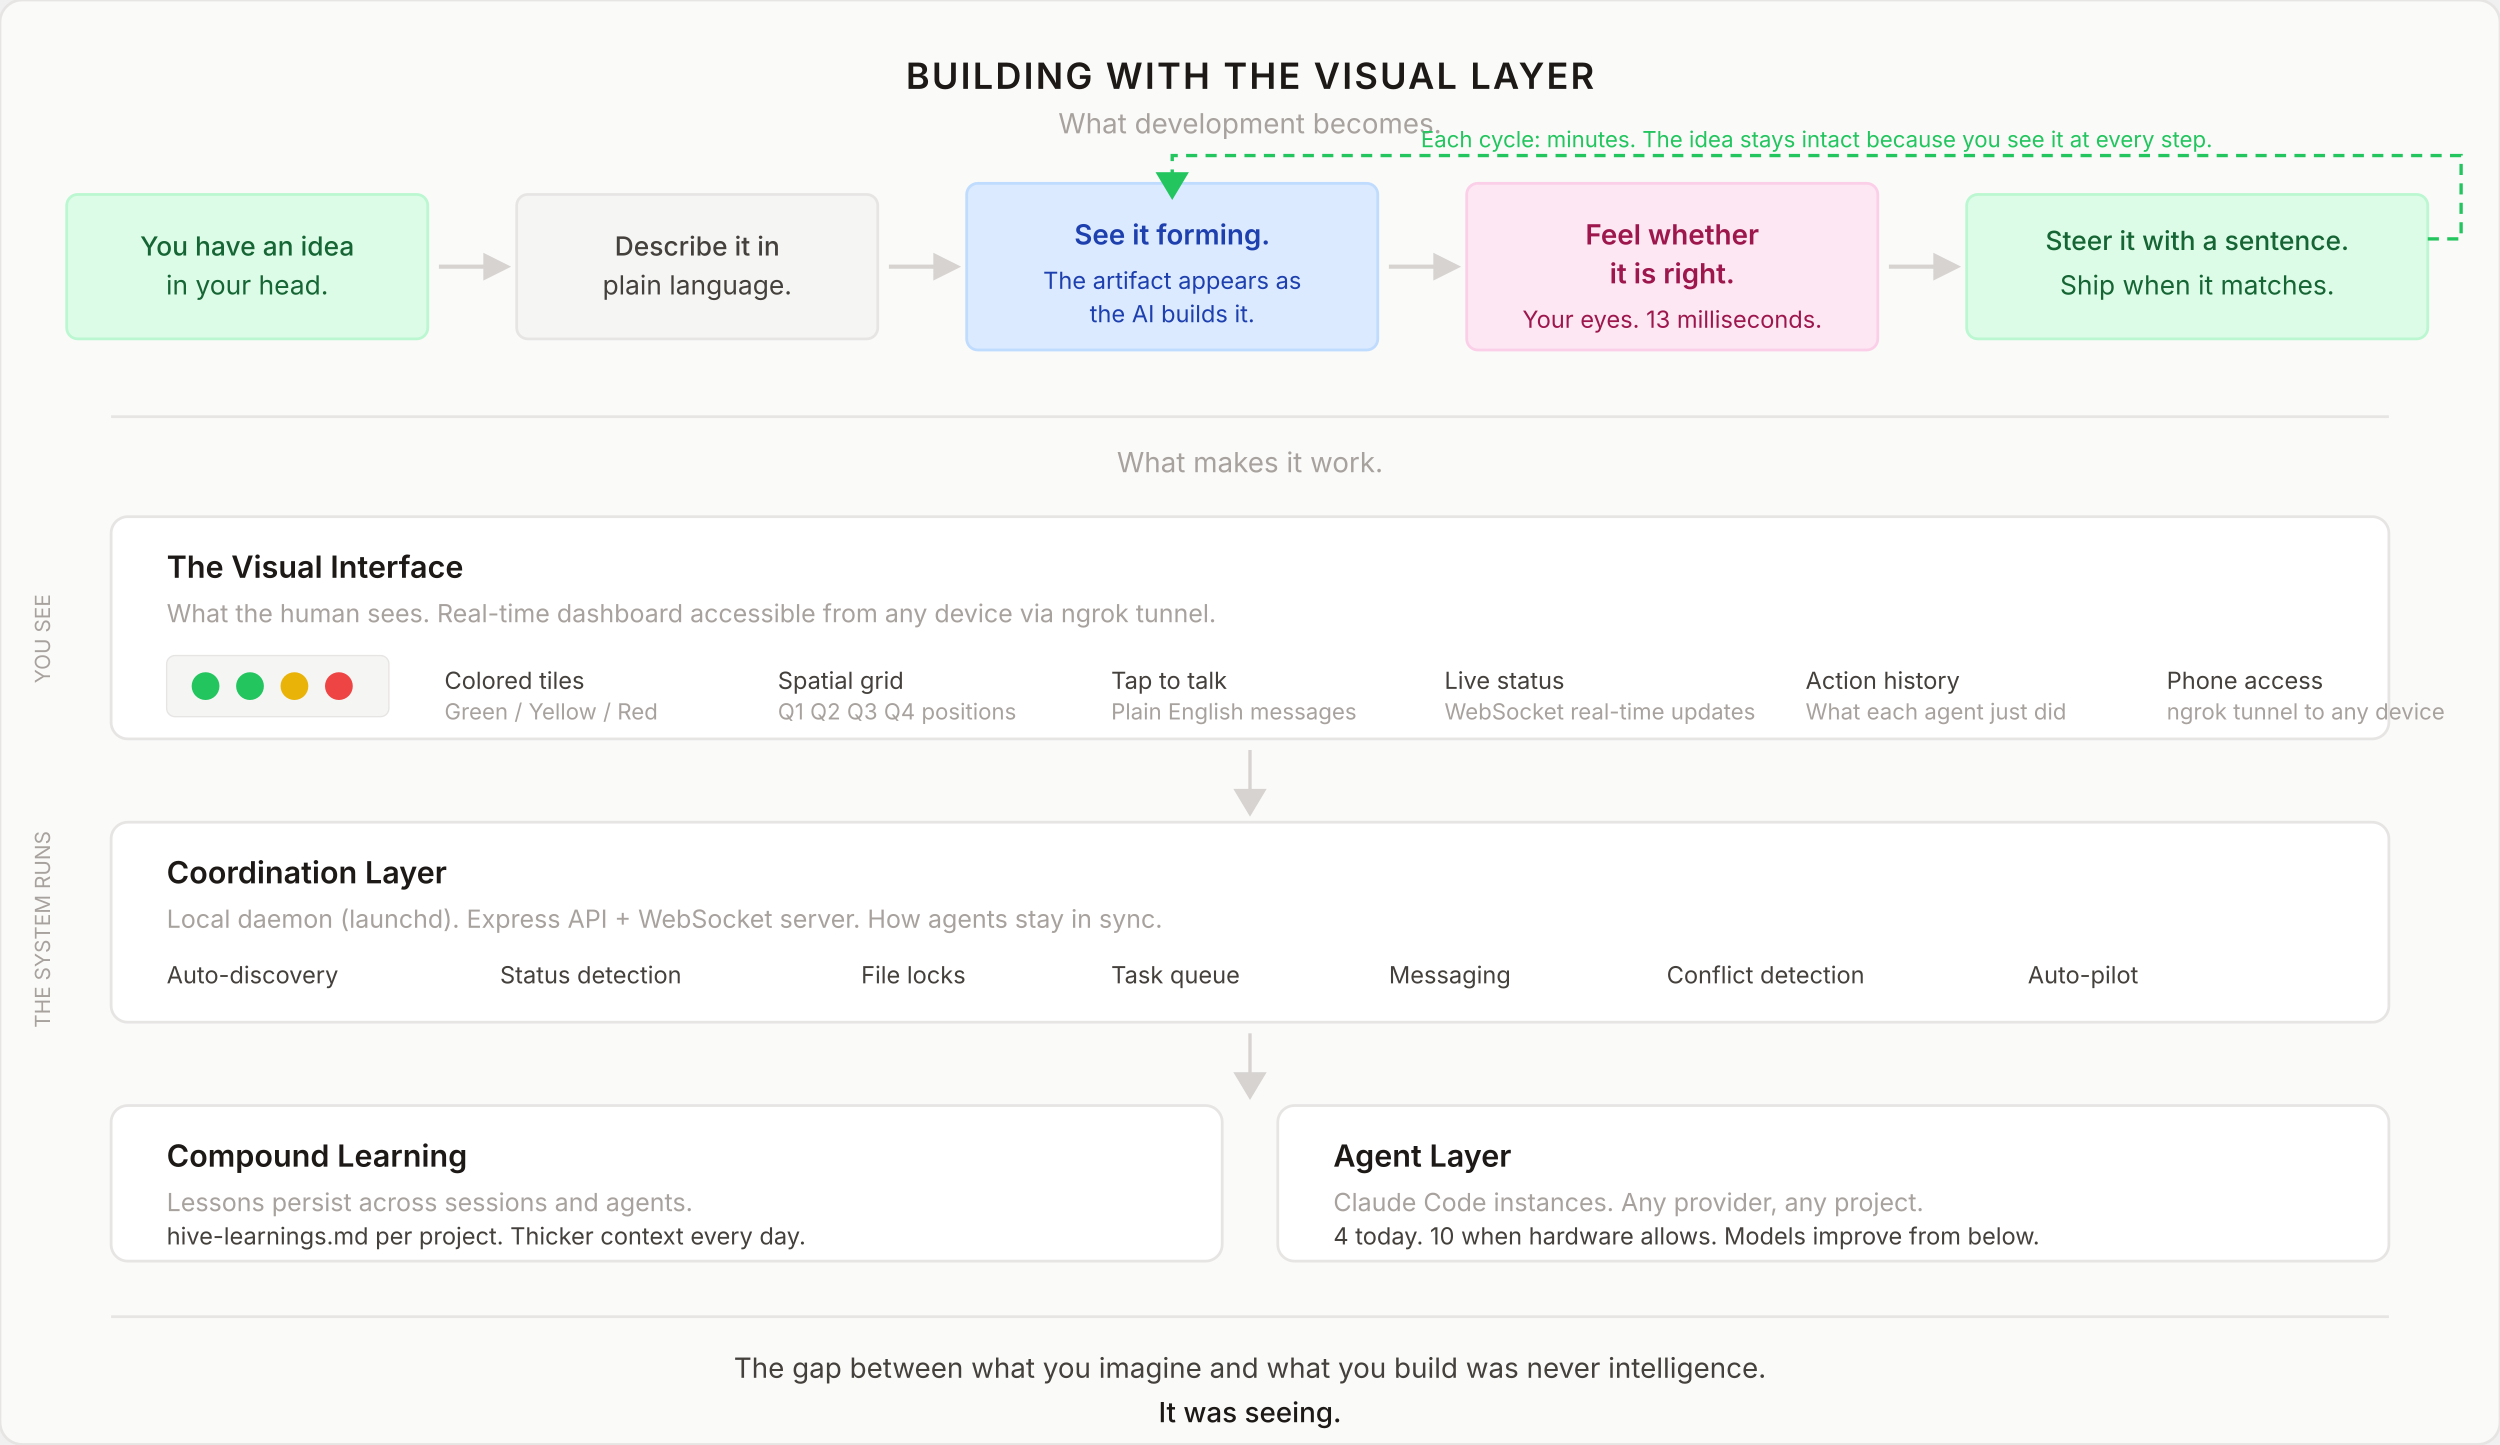
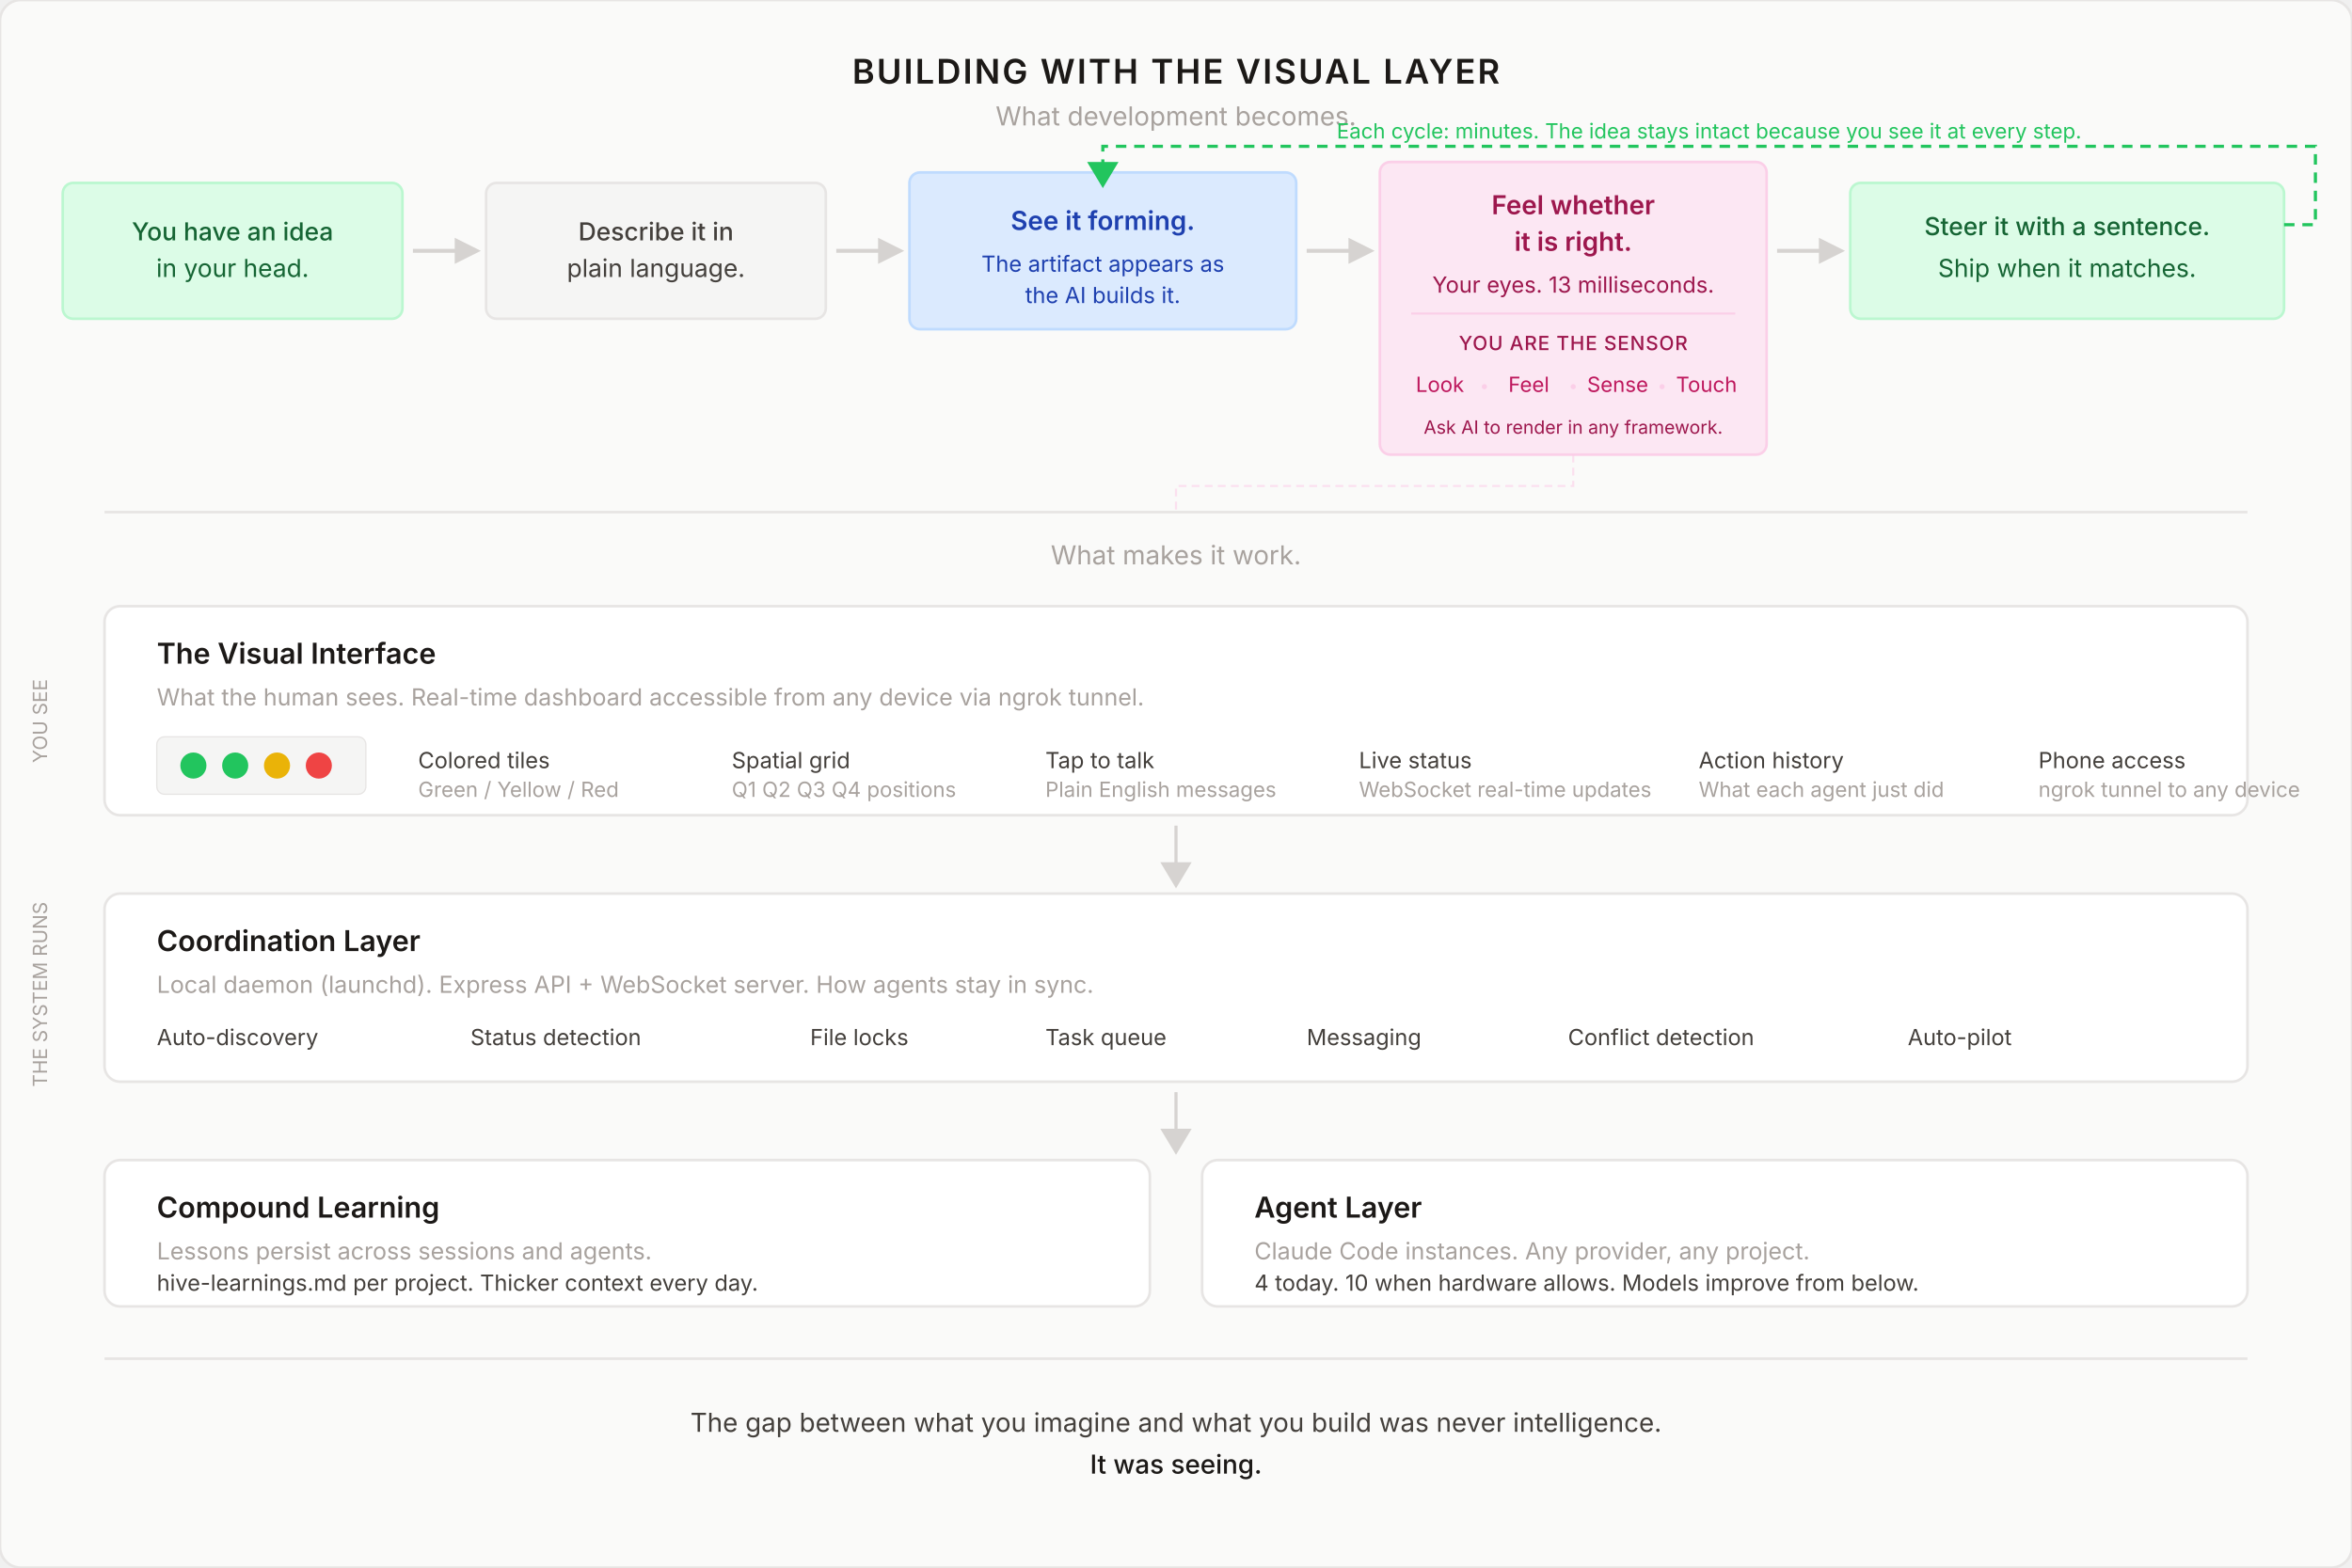
- <svg xmlns="http://www.w3.org/2000/svg" viewBox="0 0 900 520" fill="none">
+ <svg xmlns="http://www.w3.org/2000/svg" viewBox="0 0 900 600" fill="none">
  <style>
    text { font-family: -apple-system, BlinkMacSystemFont, 'Segoe UI', sans-serif; }
  </style>
-   <rect width="900" height="520" rx="8" fill="#fafaf9" stroke="#e7e5e4" stroke-width="1" />
+   <rect width="900" height="600" rx="8" fill="#fafaf9" stroke="#e7e5e4" stroke-width="1" />
  <text x="450" y="32" text-anchor="middle" font-size="13" font-weight="600" fill="#1c1917" letter-spacing="0.06em">BUILDING WITH THE VISUAL LAYER</text>
  <text x="450" y="48" text-anchor="middle" font-size="10" fill="#a8a29e">What development becomes.</text>
  <rect x="24" y="70" width="130" height="52" rx="4" fill="#dcfce7" stroke="#bbf7d0" stroke-width="1" />
  <text x="89" y="92" text-anchor="middle" font-size="9.5" font-weight="500" fill="#166534">You have an idea</text>
  <text x="89" y="106" text-anchor="middle" font-size="9.5" fill="#166534">in your head.</text>
  <line x1="158" y1="96" x2="176" y2="96" stroke="#d6d3d1" stroke-width="1.5" />
  <polygon points="174,91 184,96 174,101" fill="#d6d3d1" />
  <rect x="186" y="70" width="130" height="52" rx="4" fill="#f5f5f4" stroke="#e7e5e4" stroke-width="1" />
  <text x="251" y="92" text-anchor="middle" font-size="9.5" font-weight="500" fill="#44403c">Describe it in</text>
  <text x="251" y="106" text-anchor="middle" font-size="9.5" fill="#44403c">plain language.</text>
  <line x1="320" y1="96" x2="338" y2="96" stroke="#d6d3d1" stroke-width="1.5" />
  <polygon points="336,91 346,96 336,101" fill="#d6d3d1" />
  <rect x="348" y="66" width="148" height="60" rx="4" fill="#dbeafe" stroke="#bfdbfe" stroke-width="1" />
  <text x="422" y="88" text-anchor="middle" font-size="10" font-weight="600" fill="#1e40af">See it forming.</text>
  <text x="422" y="104" text-anchor="middle" font-size="8.5" fill="#1e40af">The artifact appears as</text>
  <text x="422" y="116" text-anchor="middle" font-size="8.5" fill="#1e40af">the AI builds it.</text>
  <line x1="500" y1="96" x2="518" y2="96" stroke="#d6d3d1" stroke-width="1.5" />
  <polygon points="516,91 526,96 516,101" fill="#d6d3d1" />
-   <rect x="528" y="66" width="148" height="60" rx="4" fill="#fce7f3" stroke="#fbcfe8" stroke-width="1" />
-   <text x="602" y="88" text-anchor="middle" font-size="10" font-weight="600" fill="#9d174d">Feel whether</text>
-   <text x="602" y="102" text-anchor="middle" font-size="10" font-weight="600" fill="#9d174d">it is right.</text>
-   <text x="602" y="118" text-anchor="middle" font-size="8.5" fill="#9d174d">Your eyes. 13 milliseconds.</text>
+   <rect x="528" y="62" width="148" height="112" rx="4" fill="#fce7f3" stroke="#fbcfe8" stroke-width="1" />
+   <text x="602" y="82" text-anchor="middle" font-size="10" font-weight="600" fill="#9d174d">Feel whether</text>
+   <text x="602" y="96" text-anchor="middle" font-size="10" font-weight="600" fill="#9d174d">it is right.</text>
+   <text x="602" y="112" text-anchor="middle" font-size="8.5" fill="#9d174d">Your eyes. 13 milliseconds.</text>
+   <line x1="540" y1="120" x2="664" y2="120" stroke="#fbcfe8" stroke-width="0.8" />
+   <text x="602" y="134" text-anchor="middle" font-size="7.5" font-weight="500" fill="#9d174d" letter-spacing="0.04em">YOU ARE THE SENSOR</text>
+   <text x="551" y="150" text-anchor="middle" font-size="8" fill="#be185d">Look</text>
+   <text x="585" y="150" text-anchor="middle" font-size="8" fill="#be185d">Feel</text>
+   <text x="619" y="150" text-anchor="middle" font-size="8" fill="#be185d">Sense</text>
+   <text x="653" y="150" text-anchor="middle" font-size="8" fill="#be185d">Touch</text>
+   <circle cx="568" cy="148" r="1" fill="#fbcfe8" />
+   <circle cx="602" cy="148" r="1" fill="#fbcfe8" />
+   <circle cx="636" cy="148" r="1" fill="#fbcfe8" />
+   <text x="602" y="166" text-anchor="middle" font-size="7" fill="#9d174d">Ask AI to render in any framework.</text>
  <line x1="680" y1="96" x2="698" y2="96" stroke="#d6d3d1" stroke-width="1.5" />
  <polygon points="696,91 706,96 696,101" fill="#d6d3d1" />
  <rect x="708" y="70" width="166" height="52" rx="4" fill="#dcfce7" stroke="#bbf7d0" stroke-width="1" />
  <text x="791" y="90" text-anchor="middle" font-size="9.5" font-weight="500" fill="#166534">Steer it with a sentence.</text>
  <text x="791" y="106" text-anchor="middle" font-size="9.5" fill="#166534">Ship when it matches.</text>
  <path d="M 874 86 L 886 86 L 886 56 L 422 56 L 422 64" stroke="#22c55e" stroke-width="1.2" fill="none" stroke-dasharray="4,3" />
  <polygon points="416,62 422,72 428,62" fill="#22c55e" />
  <text x="654" y="53" text-anchor="middle" font-size="8" fill="#22c55e">Each cycle: minutes. The idea stays intact because you see it at every step.</text>
-   <line x1="40" y1="150" x2="860" y2="150" stroke="#e7e5e4" stroke-width="1" />
-   <text x="450" y="170" text-anchor="middle" font-size="10" fill="#a8a29e">What makes it work.</text>
-   <rect x="40" y="186" width="820" height="80" rx="6" fill="white" stroke="#e7e5e4" stroke-width="1" />
-   <text x="60" y="208" font-size="11" font-weight="600" fill="#1c1917">The Visual Interface</text>
-   <text x="60" y="224" font-size="9" fill="#a8a29e">What the human sees. Real-time dashboard accessible from any device via ngrok tunnel.</text>
-   <rect x="60" y="236" width="80" height="22" rx="3" fill="#f5f5f4" stroke="#e7e5e4" stroke-width="0.5" />
-   <circle cx="74" cy="247" r="5" fill="#22c55e" />
-   <circle cx="90" cy="247" r="5" fill="#22c55e" />
-   <circle cx="106" cy="247" r="5" fill="#eab308" />
-   <circle cx="122" cy="247" r="5" fill="#ef4444" />
-   <text x="160" y="248" font-size="8.5" fill="#44403c">Colored tiles</text>
-   <text x="160" y="259" font-size="8" fill="#a8a29e">Green / Yellow / Red</text>
-   <text x="280" y="248" font-size="8.5" fill="#44403c">Spatial grid</text>
-   <text x="280" y="259" font-size="8" fill="#a8a29e">Q1 Q2 Q3 Q4 positions</text>
-   <text x="400" y="248" font-size="8.5" fill="#44403c">Tap to talk</text>
-   <text x="400" y="259" font-size="8" fill="#a8a29e">Plain English messages</text>
-   <text x="520" y="248" font-size="8.5" fill="#44403c">Live status</text>
-   <text x="520" y="259" font-size="8" fill="#a8a29e">WebSocket real-time updates</text>
-   <text x="650" y="248" font-size="8.5" fill="#44403c">Action history</text>
-   <text x="650" y="259" font-size="8" fill="#a8a29e">What each agent just did</text>
-   <text x="780" y="248" font-size="8.5" fill="#44403c">Phone access</text>
-   <text x="780" y="259" font-size="8" fill="#a8a29e">ngrok tunnel to any device</text>
-   <line x1="450" y1="270" x2="450" y2="288" stroke="#d6d3d1" stroke-width="1.2" />
-   <polygon points="444,284 450,294 456,284" fill="#d6d3d1" />
-   <rect x="40" y="296" width="820" height="72" rx="6" fill="white" stroke="#e7e5e4" stroke-width="1" />
-   <text x="60" y="318" font-size="11" font-weight="600" fill="#1c1917">Coordination Layer</text>
-   <text x="60" y="334" font-size="9" fill="#a8a29e">Local daemon (launchd). Express API + WebSocket server. How agents stay in sync.</text>
-   <text x="60" y="354" font-size="8.5" fill="#44403c">Auto-discovery</text>
-   <text x="180" y="354" font-size="8.5" fill="#44403c">Status detection</text>
-   <text x="310" y="354" font-size="8.5" fill="#44403c">File locks</text>
-   <text x="400" y="354" font-size="8.5" fill="#44403c">Task queue</text>
-   <text x="500" y="354" font-size="8.5" fill="#44403c">Messaging</text>
-   <text x="600" y="354" font-size="8.5" fill="#44403c">Conflict detection</text>
-   <text x="730" y="354" font-size="8.5" fill="#44403c">Auto-pilot</text>
-   <line x1="450" y1="372" x2="450" y2="390" stroke="#d6d3d1" stroke-width="1.2" />
-   <polygon points="444,386 450,396 456,386" fill="#d6d3d1" />
-   <rect x="40" y="398" width="400" height="56" rx="6" fill="white" stroke="#e7e5e4" stroke-width="1" />
-   <text x="60" y="420" font-size="11" font-weight="600" fill="#1c1917">Compound Learning</text>
-   <text x="60" y="436" font-size="9" fill="#a8a29e">Lessons persist across sessions and agents.</text>
-   <text x="60" y="448" font-size="8.5" fill="#44403c">hive-learnings.md per project. Thicker context every day.</text>
-   <rect x="460" y="398" width="400" height="56" rx="6" fill="white" stroke="#e7e5e4" stroke-width="1" />
-   <text x="480" y="420" font-size="11" font-weight="600" fill="#1c1917">Agent Layer</text>
-   <text x="480" y="436" font-size="9" fill="#a8a29e">Claude Code instances. Any provider, any project.</text>
-   <text x="480" y="448" font-size="8.5" fill="#44403c">4 today. 10 when hardware allows. Models improve from below.</text>
-   <text x="18" y="246" font-size="7.5" fill="#a8a29e" transform="rotate(-90, 18, 246)">YOU SEE</text>
-   <text x="18" y="370" font-size="7.5" fill="#a8a29e" transform="rotate(-90, 18, 370)">THE SYSTEM RUNS</text>
-   <line x1="40" y1="474" x2="860" y2="474" stroke="#e7e5e4" stroke-width="1" />
-   <text x="450" y="496" text-anchor="middle" font-size="10" fill="#44403c">The gap between what you imagine and what you build was never intelligence.</text>
-   <text x="450" y="512" text-anchor="middle" font-size="10" font-weight="500" fill="#1c1917">It was seeing.</text>
+   <line x1="40" y1="196" x2="860" y2="196" stroke="#e7e5e4" stroke-width="1" />
+   <text x="450" y="216" text-anchor="middle" font-size="10" fill="#a8a29e">What makes it work.</text>
+   <rect x="40" y="232" width="820" height="80" rx="6" fill="white" stroke="#e7e5e4" stroke-width="1" />
+   <text x="60" y="254" font-size="11" font-weight="600" fill="#1c1917">The Visual Interface</text>
+   <text x="60" y="270" font-size="9" fill="#a8a29e">What the human sees. Real-time dashboard accessible from any device via ngrok tunnel.</text>
+   <rect x="60" y="282" width="80" height="22" rx="3" fill="#f5f5f4" stroke="#e7e5e4" stroke-width="0.5" />
+   <circle cx="74" cy="293" r="5" fill="#22c55e" />
+   <circle cx="90" cy="293" r="5" fill="#22c55e" />
+   <circle cx="106" cy="293" r="5" fill="#eab308" />
+   <circle cx="122" cy="293" r="5" fill="#ef4444" />
+   <text x="160" y="294" font-size="8.5" fill="#44403c">Colored tiles</text>
+   <text x="160" y="305" font-size="8" fill="#a8a29e">Green / Yellow / Red</text>
+   <text x="280" y="294" font-size="8.5" fill="#44403c">Spatial grid</text>
+   <text x="280" y="305" font-size="8" fill="#a8a29e">Q1 Q2 Q3 Q4 positions</text>
+   <text x="400" y="294" font-size="8.5" fill="#44403c">Tap to talk</text>
+   <text x="400" y="305" font-size="8" fill="#a8a29e">Plain English messages</text>
+   <text x="520" y="294" font-size="8.5" fill="#44403c">Live status</text>
+   <text x="520" y="305" font-size="8" fill="#a8a29e">WebSocket real-time updates</text>
+   <text x="650" y="294" font-size="8.5" fill="#44403c">Action history</text>
+   <text x="650" y="305" font-size="8" fill="#a8a29e">What each agent just did</text>
+   <text x="780" y="294" font-size="8.5" fill="#44403c">Phone access</text>
+   <text x="780" y="305" font-size="8" fill="#a8a29e">ngrok tunnel to any device</text>
+   <line x1="450" y1="316" x2="450" y2="334" stroke="#d6d3d1" stroke-width="1.2" />
+   <polygon points="444,330 450,340 456,330" fill="#d6d3d1" />
+   <rect x="40" y="342" width="820" height="72" rx="6" fill="white" stroke="#e7e5e4" stroke-width="1" />
+   <text x="60" y="364" font-size="11" font-weight="600" fill="#1c1917">Coordination Layer</text>
+   <text x="60" y="380" font-size="9" fill="#a8a29e">Local daemon (launchd). Express API + WebSocket server. How agents stay in sync.</text>
+   <text x="60" y="400" font-size="8.5" fill="#44403c">Auto-discovery</text>
+   <text x="180" y="400" font-size="8.5" fill="#44403c">Status detection</text>
+   <text x="310" y="400" font-size="8.5" fill="#44403c">File locks</text>
+   <text x="400" y="400" font-size="8.5" fill="#44403c">Task queue</text>
+   <text x="500" y="400" font-size="8.5" fill="#44403c">Messaging</text>
+   <text x="600" y="400" font-size="8.5" fill="#44403c">Conflict detection</text>
+   <text x="730" y="400" font-size="8.5" fill="#44403c">Auto-pilot</text>
+   <line x1="450" y1="418" x2="450" y2="436" stroke="#d6d3d1" stroke-width="1.2" />
+   <polygon points="444,432 450,442 456,432" fill="#d6d3d1" />
+   <rect x="40" y="444" width="400" height="56" rx="6" fill="white" stroke="#e7e5e4" stroke-width="1" />
+   <text x="60" y="466" font-size="11" font-weight="600" fill="#1c1917">Compound Learning</text>
+   <text x="60" y="482" font-size="9" fill="#a8a29e">Lessons persist across sessions and agents.</text>
+   <text x="60" y="494" font-size="8.5" fill="#44403c">hive-learnings.md per project. Thicker context every day.</text>
+   <rect x="460" y="444" width="400" height="56" rx="6" fill="white" stroke="#e7e5e4" stroke-width="1" />
+   <text x="480" y="466" font-size="11" font-weight="600" fill="#1c1917">Agent Layer</text>
+   <text x="480" y="482" font-size="9" fill="#a8a29e">Claude Code instances. Any provider, any project.</text>
+   <text x="480" y="494" font-size="8.5" fill="#44403c">4 today. 10 when hardware allows. Models improve from below.</text>
+   <text x="18" y="292" font-size="7.5" fill="#a8a29e" transform="rotate(-90, 18, 292)">YOU SEE</text>
+   <text x="18" y="416" font-size="7.5" fill="#a8a29e" transform="rotate(-90, 18, 416)">THE SYSTEM RUNS</text>
+   <line x1="40" y1="520" x2="860" y2="520" stroke="#e7e5e4" stroke-width="1" />
+   <text x="450" y="548" text-anchor="middle" font-size="10" fill="#44403c">The gap between what you imagine and what you build was never intelligence.</text>
+   <text x="450" y="564" text-anchor="middle" font-size="10" font-weight="500" fill="#1c1917">It was seeing.</text>
+   <path d="M 602 174 L 602 186 L 450 186 L 450 196" stroke="#fbcfe8" stroke-width="0.8" fill="none" stroke-dasharray="3,2" opacity="0.6" />
</svg>
